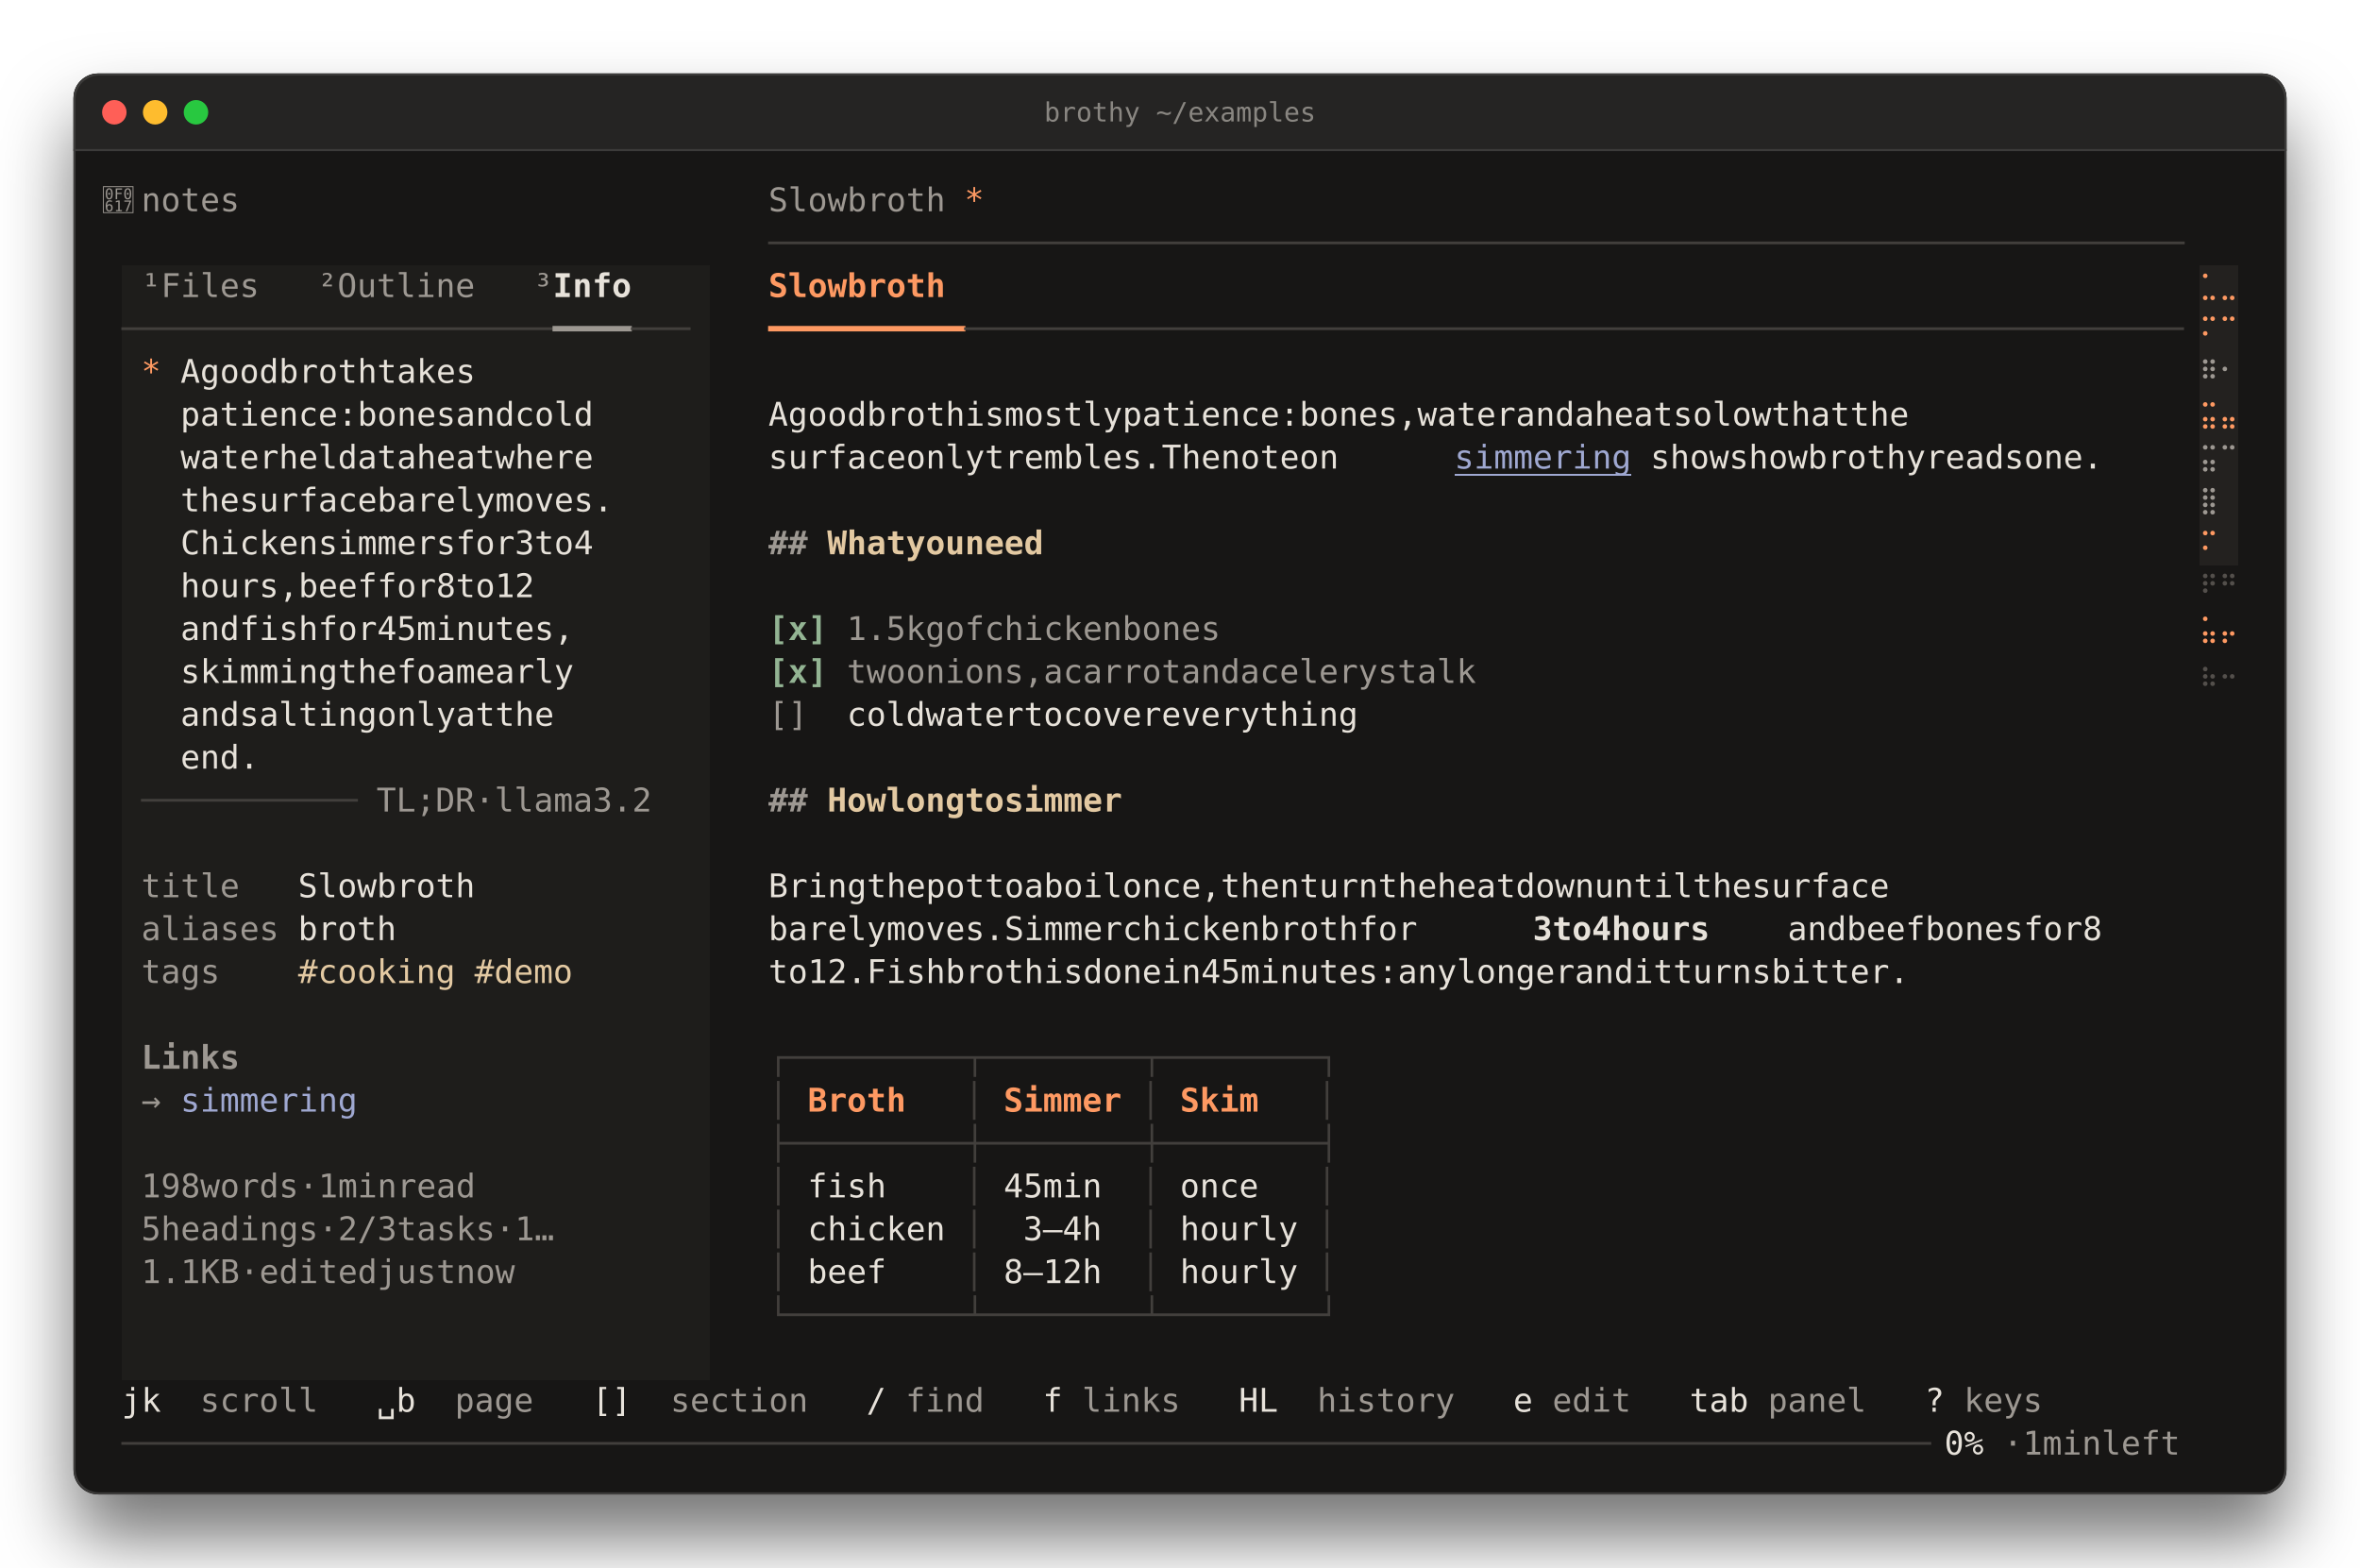
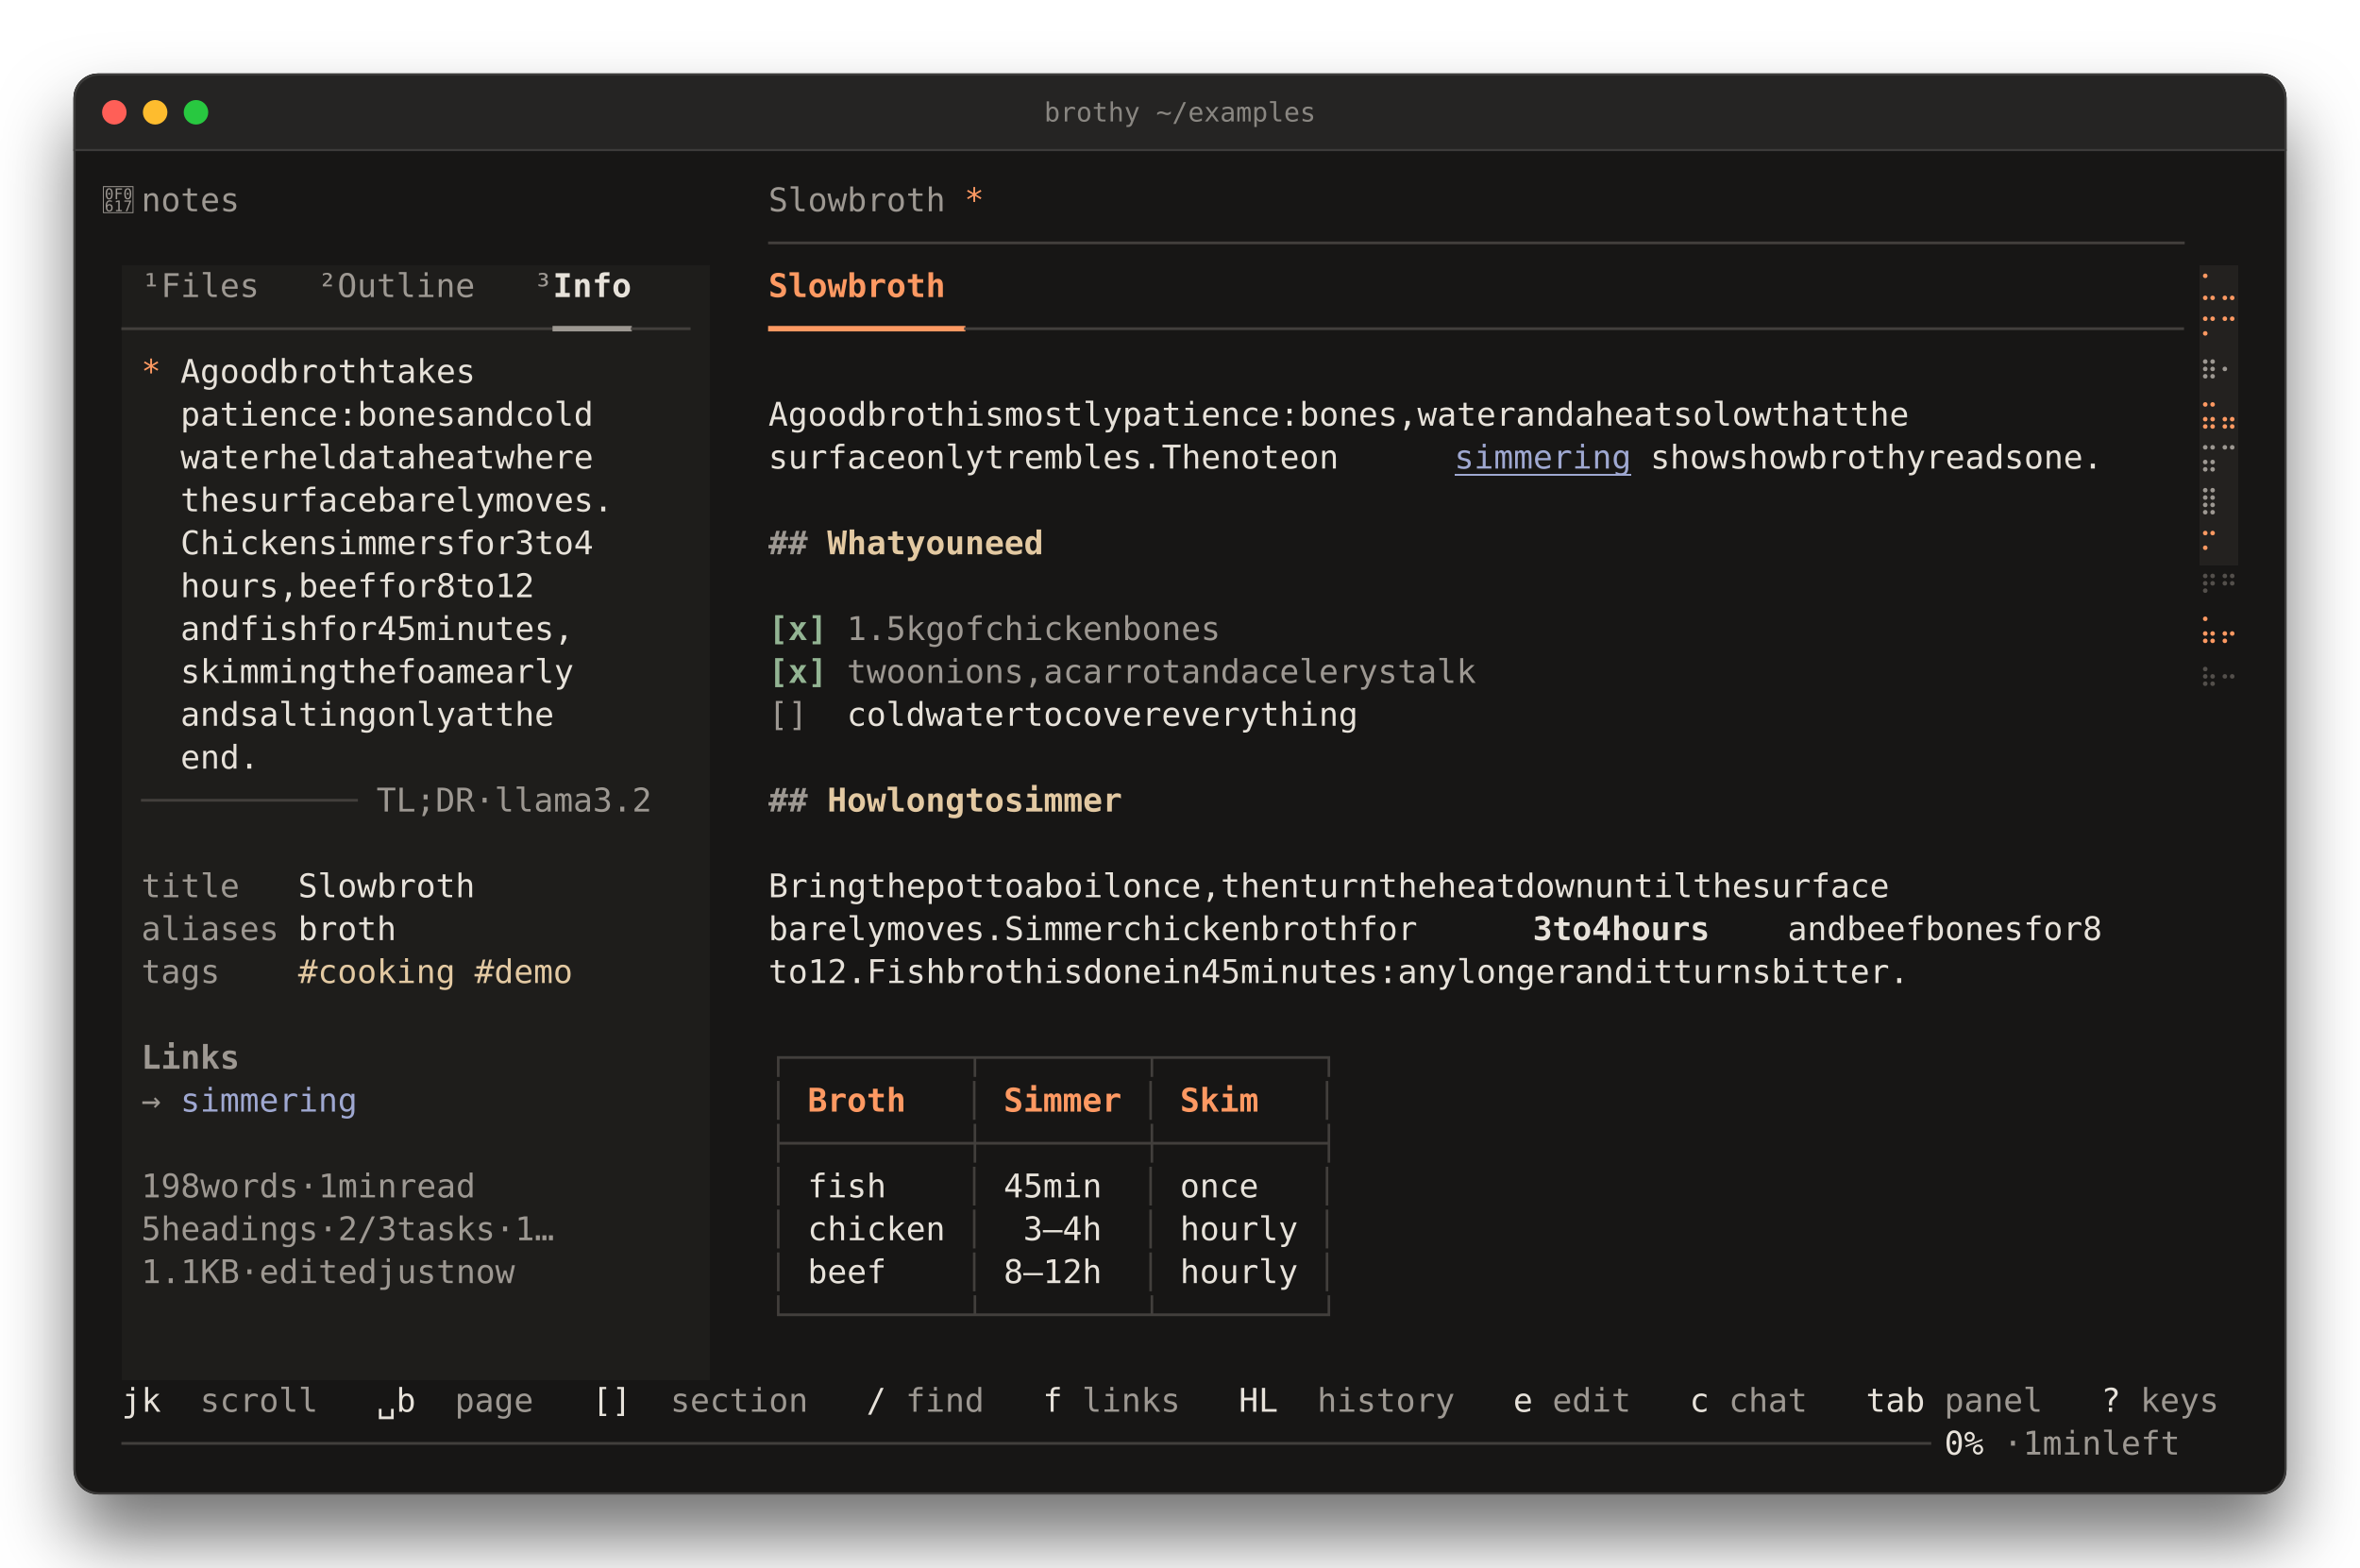
<svg xmlns="http://www.w3.org/2000/svg" width="1156" height="768" viewBox="0 0 1156 768">
  <g transform="translate(36 36)">
    <defs>
      <clipPath id="c-tldr">
        <rect width="1084" height="696" rx="12" />
      </clipPath>
      <filter id="s-tldr" x="-20%" y="-20%" width="140%" height="150%">
        <feGaussianBlur stdDeviation="18" />
      </filter>
    </defs>
    <rect x="0" y="22" width="1084" height="696" rx="12" fill="#000" opacity="0.55" filter="url(#s-tldr)" />
    <g clip-path="url(#c-tldr)">
      <rect width="1084" height="696" fill="#171615" />
      <rect width="1084" height="38" fill="#252423" />
      <rect y="37" width="1084" height="1" fill="#3c3b3a" />
      <circle cx="20" cy="19" r="6" fill="#ff5f57" />
      <circle cx="40" cy="19" r="6" fill="#febc2e" />
      <circle cx="60" cy="19" r="6" fill="#28c840" />
      <text x="542" y="23.5" text-anchor="middle" font-size="13" fill="#898681" font-family="'JetBrainsMono Nerd Font Mono', 'JetBrains Mono', 'DejaVu Sans Mono', monospace">brothy ~/examples</text>
      <g transform="translate(14 52)" font-family="'JetBrainsMono Nerd Font Mono', 'JetBrains Mono', 'DejaVu Sans Mono', monospace" font-size="16" xml:space="preserve">
        <g shape-rendering="crispEdges">
          <rect x="9.6" y="42" width="288" height="21" fill="#1e1d1b" />
          <rect x="1027.2" y="42" width="19.2" height="21" fill="#23211f" />
          <rect x="9.6" y="63" width="288" height="21" fill="#1e1d1b" />
          <rect x="1027.2" y="63" width="19.2" height="21" fill="#23211f" />
          <rect x="9.6" y="84" width="288" height="21" fill="#1e1d1b" />
          <rect x="1027.2" y="84" width="19.2" height="21" fill="#23211f" />
          <rect x="9.6" y="105" width="288" height="21" fill="#1e1d1b" />
          <rect x="1027.2" y="105" width="19.2" height="21" fill="#23211f" />
          <rect x="9.6" y="126" width="288" height="21" fill="#1e1d1b" />
          <rect x="1027.2" y="126" width="19.2" height="21" fill="#23211f" />
          <rect x="9.6" y="147" width="288" height="21" fill="#1e1d1b" />
          <rect x="1027.2" y="147" width="19.2" height="21" fill="#23211f" />
          <rect x="9.6" y="168" width="288" height="21" fill="#1e1d1b" />
          <rect x="1027.2" y="168" width="19.2" height="21" fill="#23211f" />
          <rect x="9.6" y="189" width="288" height="21" fill="#1e1d1b" />
          <rect x="9.6" y="210" width="288" height="21" fill="#1e1d1b" />
          <rect x="9.6" y="231" width="288" height="21" fill="#1e1d1b" />
          <rect x="9.6" y="252" width="288" height="21" fill="#1e1d1b" />
          <rect x="9.6" y="273" width="288" height="21" fill="#1e1d1b" />
          <rect x="9.6" y="294" width="288" height="21" fill="#1e1d1b" />
          <rect x="9.6" y="315" width="288" height="21" fill="#1e1d1b" />
          <rect x="9.6" y="336" width="288" height="21" fill="#1e1d1b" />
          <rect x="9.6" y="357" width="288" height="21" fill="#1e1d1b" />
          <rect x="9.6" y="378" width="288" height="21" fill="#1e1d1b" />
          <rect x="9.6" y="399" width="288" height="21" fill="#1e1d1b" />
          <rect x="9.6" y="420" width="288" height="21" fill="#1e1d1b" />
          <rect x="9.6" y="441" width="288" height="21" fill="#1e1d1b" />
          <rect x="9.6" y="462" width="288" height="21" fill="#1e1d1b" />
          <rect x="9.6" y="483" width="288" height="21" fill="#1e1d1b" />
          <rect x="9.6" y="504" width="288" height="21" fill="#1e1d1b" />
          <rect x="9.6" y="525" width="288" height="21" fill="#1e1d1b" />
          <rect x="9.6" y="546" width="288" height="21" fill="#1e1d1b" />
          <rect x="9.6" y="567" width="288" height="21" fill="#1e1d1b" />
          <rect x="662.4" y="144" width="86.4" height="1" fill="#9fa8d1" />
        </g>
        <g />
        <g text-rendering="geometricPrecision">
          <text x="0" y="15.5" fill="#9d9892">󰘗</text>
          <text x="19.2 28.8 38.4 48 57.6" y="15.5" fill="#9d9892">notes</text>
          <text x="326.4 336 345.6 355.2 374.4 384 393.6 403.2 412.8" y="15.5" fill="#9d9892">Slowbroth</text>
          <text x="422.4" y="15.5" fill="#fe9962">*</text>
          <text x="326.4 336 345.6 355.2 364.8 374.4 384 393.6 403.2 412.8 422.4 432 441.6 451.2 460.8 470.4 480 489.6 499.2 508.8 518.4 528 537.6 547.2 556.8 566.4 576 585.6 595.2 604.8 614.4 624 633.6 643.2 652.8 662.4 672 681.6 691.2 700.8 710.4 720 729.6 739.2 748.8 758.4 768 777.6 787.2 796.8 806.4 816 825.6 835.2 844.8 854.4 864 873.6 883.2 892.8 902.4 912 921.6 931.2 940.8 950.4 960 969.6 979.2 988.8 998.4 1008" y="36.5" fill="#423f3c">────────────────────────────────────────────────────────────────────────</text>
          <text x="19.2 28.8 38.4 48 57.6 67.2" y="57.5" fill="#9d9892">¹Files</text>
          <text x="105.6 115.2 124.8 134.4 144 153.6 163.2 172.8" y="57.5" fill="#9d9892">²Outline</text>
          <text x="211.2" y="57.5" fill="#9d9892">³</text>
          <text x="220.8 230.4 240 249.6" y="57.5" fill="#e7e2da" font-weight="700">Info</text>
          <text x="326.4 336 345.6 355.2 374.4 384 393.6 403.2 412.8" y="57.5" fill="#fe9962" font-weight="700">Slowbroth</text>
          <text x="1027.2 1036.8" y="57.5" fill="#fe9962">⣁⣀</text>
          <text x="9.6 19.2 28.8 38.4 48 57.6 67.2 76.8 86.4 96 105.6 115.2 124.8 134.4 144 153.6 163.2 172.8 182.4 192 201.6 211.2" y="78.5" fill="#423f3c">──────────────────────</text>
          <text x="220.8 230.4 240 249.6" y="78.5" fill="#9d9892">━━━━</text>
          <text x="259.2 268.8 278.4" y="78.5" fill="#423f3c">───</text>
          <text x="326.4 336 345.6 355.2 364.8 374.4 384 393.6 403.2 412.8" y="78.5" fill="#fe9962">━━━━━━━━━━</text>
          <text x="422.4 432 441.6 451.2 460.8 470.4 480 489.6 499.2 508.8 518.4 528 537.6 547.2 556.8 566.4 576 585.6 595.2 604.8 614.4 624 633.6 643.2 652.8 662.4 672 681.6 691.2 700.8 710.4 720 729.6 739.2 748.8 758.4 768 777.6 787.2 796.8 806.4 816 825.6 835.2 844.8 854.4 864 873.6 883.2 892.8 902.4 912 921.6 931.2 940.8 950.4 960 969.6 979.2 988.8 998.4 1008" y="78.5" fill="#423f3c">──────────────────────────────────────────────────────────────</text>
          <text x="1027.2 1036.8" y="78.5" fill="#fe9962">⠍⠉</text>
          <text x="19.2" y="99.5" fill="#fe9962">*</text>
          <text x="38.4 57.6 67.2 76.8 86.4 105.6 115.2 124.8 134.4 144 163.2 172.8 182.4 192 201.6" y="99.5" fill="#e7e2da">Agoodbrothtakes</text>
          <text x="1027.2 1036.8" y="99.5" fill="#9d9892">⠿⠂</text>
          <text x="38.4 48 57.6 67.2 76.8 86.4 96 105.6 115.2 134.4 144 153.6 163.2 172.8 192 201.6 211.2 230.4 240 249.6 259.2" y="120.5" fill="#e7e2da">patience:bonesandcold</text>
          <text x="326.4 345.6 355.2 364.8 374.4 393.6 403.2 412.8 422.4 432 451.2 460.8 480 489.6 499.2 508.8 518.4 528 547.2 556.8 566.4 576 585.6 595.2 604.8 614.4 624 643.2 652.8 662.4 672 681.6 691.2 710.4 720 729.6 739.2 748.8 768 777.6 787.2 806.4 825.6 835.2 844.8 854.4 873.6 883.2 902.4 912 921.6 940.8 950.4 960 969.6 988.8 998.4 1008" y="120.5" fill="#e7e2da">Agoodbrothismostlypatience:bones,waterandaheatsolowthatthe</text>
          <text x="1027.2 1036.8" y="120.5" fill="#fe9962">⣭⣤</text>
          <text x="38.4 48 57.6 67.2 76.8 96 105.6 115.2 124.8 144 153.6 172.8 192 201.6 211.2 220.8 240 249.6 259.2 268.8 278.4" y="141.5" fill="#e7e2da">waterheldataheatwhere</text>
          <text x="326.4 336 345.6 355.2 364.8 374.4 384 403.2 412.8 422.4 432 451.2 460.8 470.4 480 489.6 499.2 508.8 518.4 528 547.2 556.8 566.4 585.6 595.2 604.8 614.4 633.6 643.2" y="141.5" fill="#e7e2da">surfaceonlytrembles.Thenoteon</text>
          <text x="662.4 672 681.6 691.2 700.8 710.4 720 729.6 739.2" y="141.5" fill="#9fa8d1">simmering</text>
          <text x="758.4 768 777.6 787.2 796.8 816 825.6 835.2 854.4 864 873.6 883.2 892.8 902.4 921.6 931.2 940.8 950.4 960 979.2 988.8 998.4 1008" y="141.5" fill="#e7e2da">showshowbrothyreadsone.</text>
          <text x="1027.2 1036.8" y="141.5" fill="#9d9892">⣭⠉</text>
          <text x="38.4 48 57.6 76.8 86.4 96 105.6 115.2 124.8 134.4 153.6 163.2 172.8 182.4 192 201.6 220.8 230.4 240 249.6 259.2 268.8" y="162.5" fill="#e7e2da">thesurfacebarelymoves.</text>
          <text x="1027.2" y="162.5" fill="#9d9892">⣿</text>
          <text x="38.4 48 57.6 67.2 76.8 86.4 96 115.2 124.8 134.4 144 153.6 163.2 172.8 192 201.6 211.2 230.4 249.6 259.2 278.4" y="183.5" fill="#e7e2da">Chickensimmersfor3to4</text>
          <text x="326.4 336" y="183.5" fill="#9d9892" font-weight="700">##</text>
          <text x="355.2 364.8 374.4 384 403.2 412.8 422.4 441.6 451.2 460.8 470.4" y="183.5" fill="#e3c9a2" font-weight="700">Whatyouneed</text>
          <text x="1027.2" y="183.5" fill="#fe9962">⠍</text>
          <text x="38.4 48 57.6 67.2 76.8 86.4 105.6 115.2 124.8 134.4 153.6 163.2 172.8 192 211.2 220.8 240 249.6" y="204.5" fill="#e7e2da">hours,beeffor8to12</text>
          <text x="1027.2 1036.8" y="204.5" fill="#534f4b">⠟⠛</text>
          <text x="38.4 48 57.6 76.8 86.4 96 105.6 124.8 134.4 144 163.2 172.8 192 201.6 211.2 220.8 230.4 240 249.6 259.2" y="225.5" fill="#e7e2da">andfishfor45minutes,</text>
          <text x="326.4 336 345.6" y="225.5" fill="#93b493" font-weight="700">[x]</text>
          <text x="364.8 374.4 384 403.2 412.8 432 441.6 460.8 470.4 480 489.6 499.2 508.8 518.4 537.6 547.2 556.8 566.4 576" y="225.5" fill="#9d9892">1.5kgofchickenbones</text>
          <text x="1027.2 1036.8" y="225.5" fill="#fe9962">⣥⡤</text>
          <text x="38.4 48 57.6 67.2 76.8 86.4 96 105.6 124.8 134.4 144 163.2 172.8 182.4 192 211.2 220.8 230.4 240 249.6" y="246.5" fill="#e7e2da">skimmingthefoamearly</text>
          <text x="326.4 336 345.6" y="246.5" fill="#93b493" font-weight="700">[x]</text>
          <text x="364.8 374.4 384 403.2 412.8 422.4 432 441.6 451.2 460.8 480 499.2 508.8 518.4 528 537.6 547.2 566.4 576 585.6 604.8 624 633.6 643.2 652.8 662.4 672 691.2 700.8 710.4 720 729.6" y="246.5" fill="#9d9892">twoonions,acarrotandacelerystalk</text>
          <text x="1027.2 1036.8" y="246.5" fill="#534f4b">⣦⠤</text>
          <text x="38.4 48 57.6 76.8 86.4 96 105.6 115.2 124.8 134.4 153.6 163.2 172.8 182.4 201.6 211.2 230.4 240 249.6" y="267.5" fill="#e7e2da">andsaltingonlyatthe</text>
          <text x="326.4 345.6" y="267.5" fill="#9d9892">[]</text>
          <text x="364.8 374.4 384 393.6 412.8 422.4 432 441.6 451.2 470.4 480 499.2 508.8 518.4 528 537.6 556.8 566.4 576 585.6 595.2 604.8 614.4 624 633.6 643.2" y="267.5" fill="#e7e2da">coldwatertocovereverything</text>
          <text x="38.4 48 57.6 67.2" y="288.5" fill="#e7e2da">end.</text>
          <text x="19.2 28.8 38.4 48 57.6 67.2 76.8 86.4 96 105.6 115.2" y="309.5" fill="#423f3c">───────────</text>
          <text x="134.4 144 153.6 163.2 172.8 192 211.2 220.8 230.4 240 249.6 259.2 268.8 278.4" y="309.5" fill="#9d9892">TL;DR·llama3.2</text>
          <text x="326.4 336" y="309.5" fill="#9d9892" font-weight="700">##</text>
          <text x="355.2 364.8 374.4 393.6 403.2 412.8 422.4 441.6 451.2 470.4 480 489.6 499.2 508.8 518.4" y="309.5" fill="#e3c9a2" font-weight="700">Howlongtosimmer</text>
          <text x="19.2 28.8 38.4 48 57.6" y="351.5" fill="#9d9892">title</text>
          <text x="96 105.6 115.2 124.8 144 153.6 163.2 172.8 182.4" y="351.5" fill="#e7e2da">Slowbroth</text>
          <text x="326.4 336 345.6 355.2 364.8 384 393.6 403.2 422.4 432 441.6 460.8 470.4 489.6 508.8 518.4 528 537.6 556.8 566.4 576 585.6 595.2 614.4 624 633.6 643.2 662.4 672 681.6 691.2 710.4 720 729.6 748.8 758.4 768 777.6 796.8 806.4 816 825.6 844.8 854.4 864 873.6 883.2 902.4 912 921.6 940.8 950.4 960 969.6 979.2 988.8 998.4" y="351.5" fill="#e7e2da">Bringthepottoaboilonce,thenturntheheatdownuntilthesurface</text>
          <text x="19.2 28.8 38.4 48 57.6 67.2 76.8" y="372.5" fill="#9d9892">aliases</text>
          <text x="96 105.6 115.2 124.8 134.4" y="372.5" fill="#e7e2da">broth</text>
          <text x="326.4 336 345.6 355.2 364.8 374.4 393.6 403.2 412.8 422.4 432 441.6 460.8 470.4 480 489.6 499.2 508.8 528 537.6 547.2 556.8 566.4 576 585.6 604.8 614.4 624 633.6 643.2 662.4 672 681.6" y="372.5" fill="#e7e2da">barelymoves.Simmerchickenbrothfor</text>
          <text x="700.8 720 729.6 748.8 768 777.6 787.2 796.8 806.4" y="372.5" fill="#e7e2da" font-weight="700">3to4hours</text>
          <text x="825.6 835.2 844.8 864 873.6 883.2 892.8 912 921.6 931.2 940.8 950.4 969.6 979.2 988.8 1008" y="372.5" fill="#e7e2da">andbeefbonesfor8</text>
          <text x="19.2 28.8 38.4 48" y="393.5" fill="#9d9892">tags</text>
          <text x="96 105.6 115.2 124.8 134.4 144 153.6 163.2" y="393.5" fill="#e3c9a2">#cooking</text>
          <text x="182.4 192 201.6 211.2 220.8" y="393.5" fill="#e3c9a2">#demo</text>
          <text x="326.4 336 355.2 364.8 374.4 393.6 403.2 412.8 422.4 441.6 451.2 460.8 470.4 480 499.2 508.8 528 537.6 547.2 556.8 576 585.6 604.8 614.4 633.6 643.2 652.8 662.4 672 681.6 691.2 700.8 720 729.6 739.2 758.4 768 777.6 787.2 796.8 806.4 825.6 835.2 844.8 864 873.6 892.8 902.4 912 921.6 931.2 950.4 960 969.6 979.2 988.8 998.4 1008" y="393.5" fill="#e7e2da">to12.Fishbrothisdonein45minutes:anylongeranditturnsbitter.</text>
          <text x="19.2 28.8 38.4 48 57.6" y="435.5" fill="#9d9892" font-weight="700">Links</text>
          <text x="326.4 336 345.6 355.2 364.8 374.4 384 393.6 403.2 412.8 422.4 432 441.6 451.2 460.8 470.4 480 489.6 499.2 508.8 518.4 528 537.6 547.2 556.8 566.4 576 585.6 595.2" y="435.5" fill="#423f3c">┌─────────┬────────┬────────┐</text>
          <text x="19.2" y="456.5" fill="#9d9892">→</text>
          <text x="38.4 48 57.6 67.2 76.8 86.4 96 105.6 115.2" y="456.5" fill="#9fa8d1">simmering</text>
          <text x="326.4" y="456.5" fill="#423f3c">│</text>
          <text x="345.6 355.2 364.8 374.4 384" y="456.5" fill="#fe9962" font-weight="700">Broth</text>
          <text x="422.4" y="456.5" fill="#423f3c">│</text>
          <text x="441.6 451.2 460.8 470.4 480 489.6" y="456.5" fill="#fe9962" font-weight="700">Simmer</text>
          <text x="508.8" y="456.5" fill="#423f3c">│</text>
          <text x="528 537.6 547.2 556.8" y="456.5" fill="#fe9962" font-weight="700">Skim</text>
          <text x="595.2" y="456.5" fill="#423f3c">│</text>
          <text x="326.4 336 345.6 355.2 364.8 374.4 384 393.6 403.2 412.8 422.4 432 441.6 451.2 460.8 470.4 480 489.6 499.2 508.8 518.4 528 537.6 547.2 556.8 566.4 576 585.6 595.2" y="477.5" fill="#423f3c">├─────────┼────────┼────────┤</text>
          <text x="19.2 28.8 38.4 57.6 67.2 76.8 86.4 96 115.2 134.4 153.6 163.2 172.8 192 201.6 211.2 220.8" y="498.5" fill="#9d9892">198words·1minread</text>
          <text x="326.4" y="498.5" fill="#423f3c">│</text>
          <text x="345.6 355.2 364.8 374.4" y="498.5" fill="#e7e2da">fish</text>
          <text x="422.4" y="498.5" fill="#423f3c">│</text>
          <text x="441.6 451.2 470.4 480 489.6" y="498.5" fill="#e7e2da">45min</text>
          <text x="508.8" y="498.5" fill="#423f3c">│</text>
          <text x="528 537.6 547.2 556.8" y="498.5" fill="#e7e2da">once</text>
          <text x="595.2" y="498.5" fill="#423f3c">│</text>
          <text x="19.2 38.4 48 57.6 67.2 76.8 86.4 96 105.6 124.8 144 153.6 163.2 182.4 192 201.6 211.2 220.8 240 259.2 278.4" y="519.5" fill="#9d9892">5headings·2/3tasks·1…</text>
          <text x="326.4" y="519.5" fill="#423f3c">│</text>
          <text x="345.6 355.2 364.8 374.4 384 393.6 403.2" y="519.5" fill="#e7e2da">chicken</text>
          <text x="422.4" y="519.5" fill="#423f3c">│</text>
          <text x="451.2 460.8 470.4 489.6" y="519.5" fill="#e7e2da">3–4h</text>
          <text x="508.8" y="519.5" fill="#423f3c">│</text>
          <text x="528 537.6 547.2 556.8 566.4 576" y="519.5" fill="#e7e2da">hourly</text>
          <text x="595.2" y="519.5" fill="#423f3c">│</text>
          <text x="19.2 28.8 38.4 57.6 67.2 86.4 105.6 115.2 124.8 134.4 144 153.6 172.8 182.4 192 201.6 220.8 230.4 240" y="540.5" fill="#9d9892">1.1KB·editedjustnow</text>
          <text x="326.4" y="540.5" fill="#423f3c">│</text>
          <text x="345.6 355.2 364.8 374.4" y="540.5" fill="#e7e2da">beef</text>
          <text x="422.4" y="540.5" fill="#423f3c">│</text>
          <text x="441.6 451.2 460.8 470.4 489.6" y="540.5" fill="#e7e2da">8–12h</text>
          <text x="508.8" y="540.5" fill="#423f3c">│</text>
          <text x="528 537.6 547.2 556.8 566.4 576" y="540.5" fill="#e7e2da">hourly</text>
          <text x="595.2" y="540.5" fill="#423f3c">│</text>
          <text x="326.4 336 345.6 355.2 364.8 374.4 384 393.6 403.2 412.8 422.4 432 441.6 451.2 460.8 470.4 480 489.6 499.2 508.8 518.4 528 537.6 547.2 556.8 566.4 576 585.6 595.2" y="561.5" fill="#423f3c">└─────────┴────────┴────────┘</text>
          <text x="9.6 28.8" y="603.5" fill="#e7e2da">jk</text>
          <text x="48 57.6 67.2 76.8 86.4 96" y="603.5" fill="#9d9892">scroll</text>
          <text x="134.4 153.6" y="603.5" fill="#e7e2da">␣b</text>
          <text x="172.8 182.4 192 201.6" y="603.5" fill="#9d9892">page</text>
          <text x="240 259.2" y="603.5" fill="#e7e2da">[]</text>
          <text x="278.4 288 297.6 307.2 316.8 326.4 336" y="603.5" fill="#9d9892">section</text>
          <text x="374.4" y="603.5" fill="#e7e2da">/</text>
          <text x="393.6 403.2 412.8 422.4" y="603.5" fill="#9d9892">find</text>
          <text x="460.8" y="603.5" fill="#e7e2da">f</text>
          <text x="480 489.6 499.2 508.8 518.4" y="603.5" fill="#9d9892">links</text>
          <text x="556.8 576" y="603.5" fill="#e7e2da">HL</text>
          <text x="595.2 604.8 614.4 624 633.6 643.2 652.8" y="603.5" fill="#9d9892">history</text>
          <text x="691.2" y="603.5" fill="#e7e2da">e</text>
          <text x="710.4 720 729.6 739.2" y="603.5" fill="#9d9892">edit</text>
-           <text x="777.6 787.2 796.8" y="603.5" fill="#e7e2da">tab</text>
-           <text x="816 825.6 835.2 844.8 854.4" y="603.5" fill="#9d9892">panel</text>
-           <text x="892.8" y="603.5" fill="#e7e2da">?</text>
-           <text x="912 921.6 931.2 940.8" y="603.5" fill="#9d9892">keys</text>
+           <text x="777.6" y="603.5" fill="#e7e2da">c</text>
+           <text x="796.8 806.4 816 825.6" y="603.5" fill="#9d9892">chat</text>
+           <text x="864 873.6 883.2" y="603.5" fill="#e7e2da">tab</text>
+           <text x="902.4 912 921.6 931.2 940.8" y="603.5" fill="#9d9892">panel</text>
+           <text x="979.2" y="603.5" fill="#e7e2da">?</text>
+           <text x="998.4 1008 1017.6 1027.2" y="603.5" fill="#9d9892">keys</text>
          <text x="9.6 19.2 28.8 38.4 48 57.6 67.2 76.8 86.4 96 105.6 115.2 124.8 134.4 144 153.6 163.2 172.8 182.4 192 201.6 211.2 220.8 230.4 240 249.6 259.2 268.8 278.4 288 297.6 307.2 316.8 326.4 336 345.6 355.2 364.8 374.4 384 393.6 403.2 412.8 422.4 432 441.6 451.2 460.8 470.4 480 489.6 499.2 508.8 518.4 528 537.6 547.2 556.8 566.4 576 585.6 595.2 604.8 614.4 624 633.6 643.2 652.8 662.4 672 681.6 691.2 700.8 710.4 720 729.6 739.2 748.8 758.4 768 777.6 787.2 796.8 806.4 816 825.6 835.2 844.8 854.4 864 873.6 883.2" y="624.5" fill="#423f3c">────────────────────────────────────────────────────────────────────────────────────────────</text>
          <text x="902.4 912" y="624.5" fill="#e7e2da">0%</text>
          <text x="931.2 950.4 969.6 979.2 988.8 1008 1017.6 1027.2 1036.8" y="624.5" fill="#9d9892">·1minleft</text>
        </g>
      </g>
    </g>
    <rect x="0.5" y="0.5" width="1083" height="695" rx="12" fill="none" stroke="#3c3b3a" />
  </g>
</svg>
